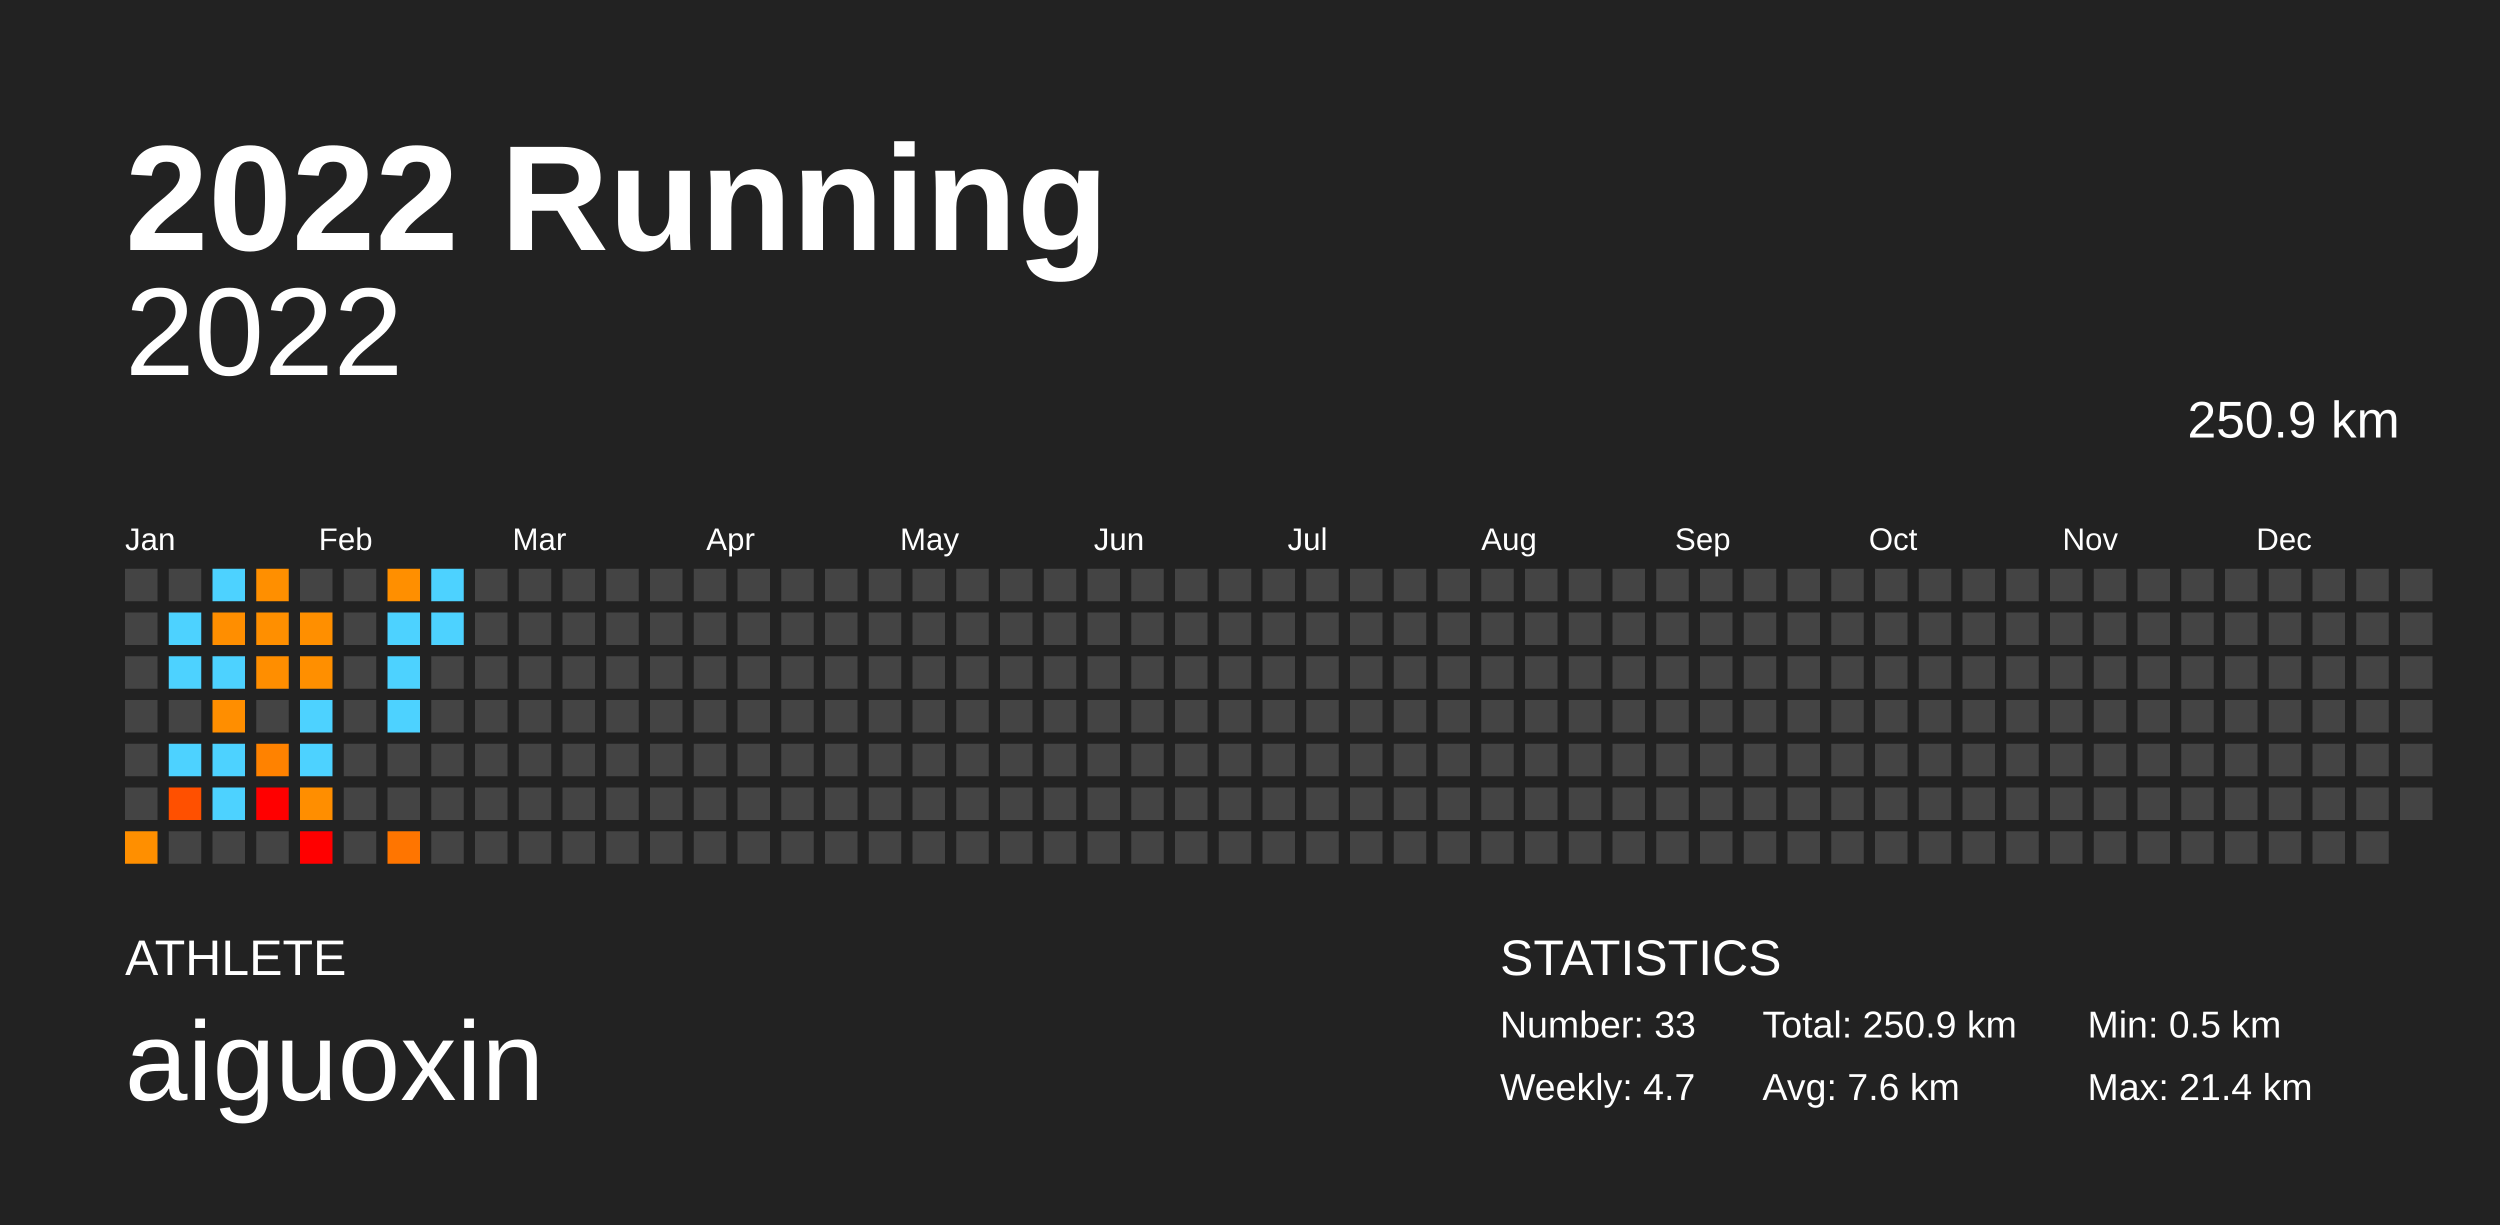
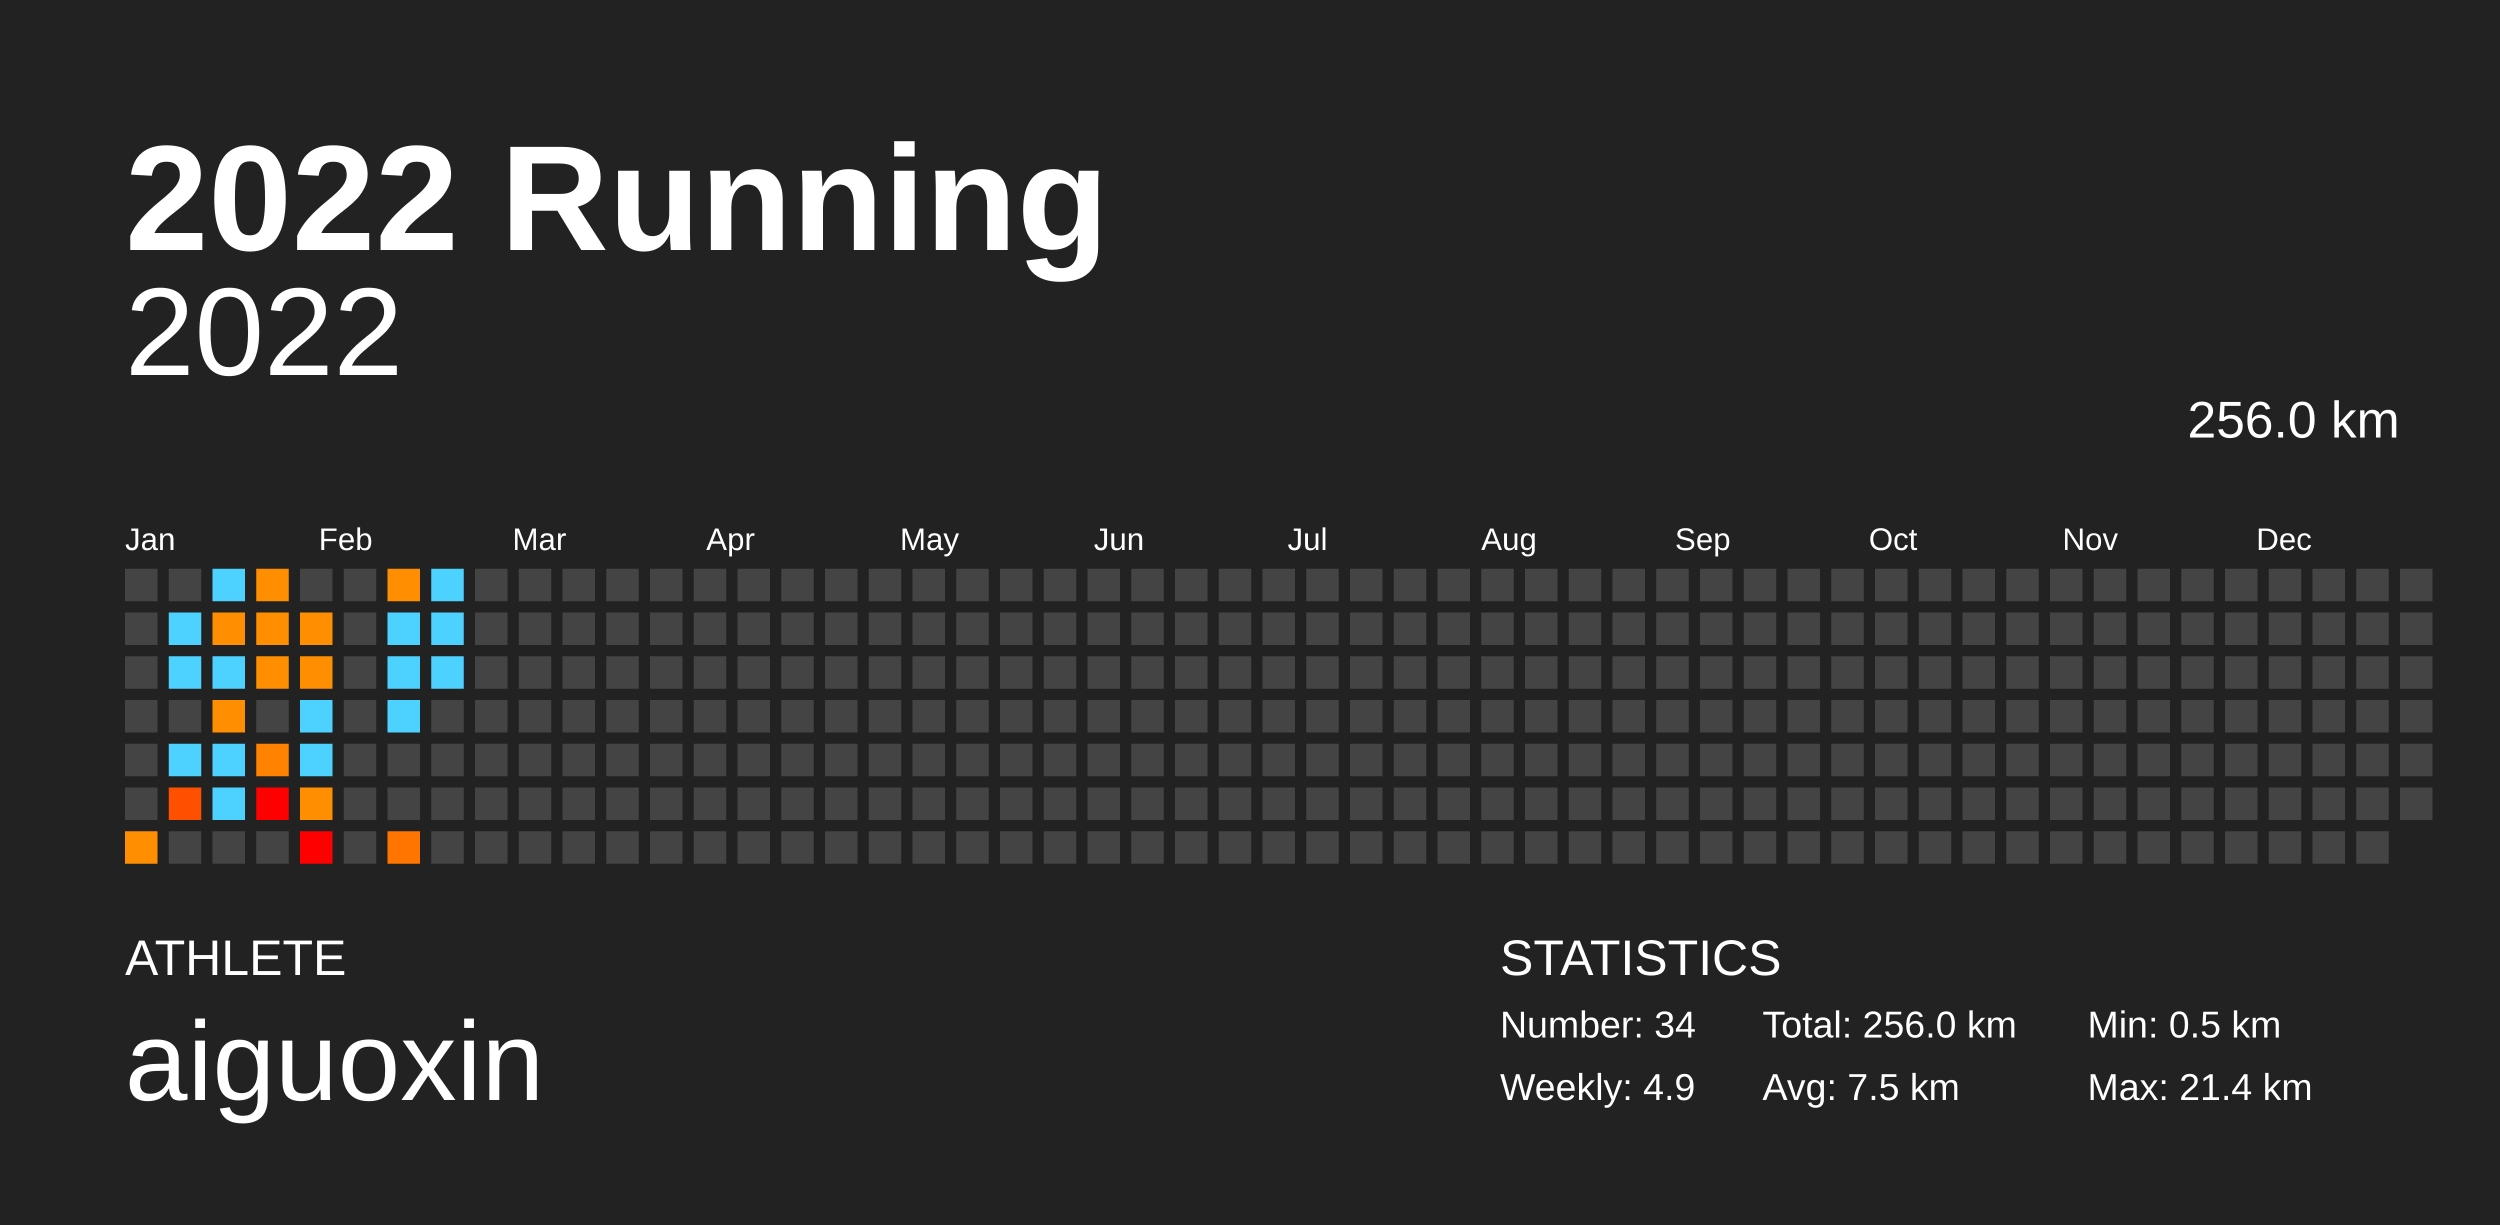
<svg xmlns="http://www.w3.org/2000/svg" baseProfile="full" height="98mm" version="1.1" viewBox="0,0,200,98" width="200mm">
  <defs />
  <rect fill="#222222" height="98" width="200" x="0" y="0" />
  <text fill="#FFFFFF" style="font-size:12px; font-family:Arial; font-weight:bold;" x="10" y="20">2022 Running</text>
  <text fill="#FFFFFF" style="font-size:4px; font-family:Arial" x="10" y="78">ATHLETE</text>
  <text fill="#FFFFFF" style="font-size:9px; font-family:Arial" x="10" y="88">aiguoxin</text>
  <text fill="#FFFFFF" style="font-size:4px; font-family:Arial" x="120" y="78">STATISTICS</text>
-   <text fill="#FFFFFF" style="font-size:3px; font-family:Arial" x="120" y="83">Number: 33</text>
-   <text fill="#FFFFFF" style="font-size:3px; font-family:Arial" x="120" y="88">Weekly: 4.7</text>
-   <text fill="#FFFFFF" style="font-size:3px; font-family:Arial" x="141" y="83">Total: 250.9 km</text>
-   <text fill="#FFFFFF" style="font-size:3px; font-family:Arial" x="141" y="88">Avg: 7.6 km</text>
+   <text fill="#FFFFFF" style="font-size:3px; font-family:Arial" x="120" y="83">Number: 34</text>
+   <text fill="#FFFFFF" style="font-size:3px; font-family:Arial" x="120" y="88">Weekly: 4.9</text>
+   <text fill="#FFFFFF" style="font-size:3px; font-family:Arial" x="141" y="83">Total: 256.0 km</text>
+   <text fill="#FFFFFF" style="font-size:3px; font-family:Arial" x="141" y="88">Avg: 7.5 km</text>
  <text fill="#FFFFFF" style="font-size:3px; font-family:Arial" x="167" y="83">Min: 0.5 km</text>
  <text fill="#FFFFFF" style="font-size:3px; font-family:Arial" x="167" y="88">Max: 21.4 km</text>
  <text alignment-baseline="hanging" fill="#FFFFFF" style="font-size:10.0px; font-family:Arial;" x="10" y="30">2022</text>
-   <text alignment-baseline="hanging" fill="#FFFFFF" style="font-size:4.125px; font-family:Arial;" x="175" y="35">250.9 km</text>
+   <text alignment-baseline="hanging" fill="#FFFFFF" style="font-size:4.125px; font-family:Arial;" x="175" y="35">256.0 km</text>
  <text fill="#FFFFFF" style="font-size:2.5px; font-family:Arial" x="10.0" y="44">Jan</text>
  <text fill="#FFFFFF" style="font-size:2.5px; font-family:Arial" x="25.5" y="44">Feb</text>
  <text fill="#FFFFFF" style="font-size:2.5px; font-family:Arial" x="41.0" y="44">Mar</text>
  <text fill="#FFFFFF" style="font-size:2.5px; font-family:Arial" x="56.5" y="44">Apr</text>
  <text fill="#FFFFFF" style="font-size:2.5px; font-family:Arial" x="72.0" y="44">May</text>
  <text fill="#FFFFFF" style="font-size:2.5px; font-family:Arial" x="87.5" y="44">Jun</text>
  <text fill="#FFFFFF" style="font-size:2.5px; font-family:Arial" x="103.0" y="44">Jul</text>
  <text fill="#FFFFFF" style="font-size:2.5px; font-family:Arial" x="118.5" y="44">Aug</text>
  <text fill="#FFFFFF" style="font-size:2.5px; font-family:Arial" x="134.0" y="44">Sep</text>
  <text fill="#FFFFFF" style="font-size:2.5px; font-family:Arial" x="149.5" y="44">Oct</text>
  <text fill="#FFFFFF" style="font-size:2.5px; font-family:Arial" x="165.0" y="44">Nov</text>
  <text fill="#FFFFFF" style="font-size:2.5px; font-family:Arial" x="180.5" y="44">Dec</text>
  <rect fill="#444444" height="2.6" width="2.6" x="10.0" y="45.5" />
  <rect fill="#444444" height="2.6" width="2.6" x="10.0" y="49.0" />
  <rect fill="#444444" height="2.6" width="2.6" x="10.0" y="52.5" />
  <rect fill="#444444" height="2.6" width="2.6" x="10.0" y="56.0" />
  <rect fill="#444444" height="2.6" width="2.6" x="10.0" y="59.5" />
  <rect fill="#444444" height="2.6" width="2.6" x="10.0" y="63.0" />
  <rect fill="#ff8f00" height="2.6" width="2.6" x="10.0" y="66.5" />
  <rect fill="#444444" height="2.6" width="2.6" x="13.5" y="45.5" />
  <rect fill="#4dd2ff" height="2.6" width="2.6" x="13.5" y="49.0" />
  <rect fill="#4dd2ff" height="2.6" width="2.6" x="13.5" y="52.5" />
  <rect fill="#444444" height="2.6" width="2.6" x="13.5" y="56.0" />
  <rect fill="#4dd2ff" height="2.6" width="2.6" x="13.5" y="59.5" />
  <rect fill="#ff5000" height="2.6" width="2.6" x="13.5" y="63.0" />
  <rect fill="#444444" height="2.6" width="2.6" x="13.5" y="66.5" />
  <rect fill="#4dd2ff" height="2.6" width="2.6" x="17.0" y="45.5" />
  <rect fill="#ff8e00" height="2.6" width="2.6" x="17.0" y="49.0" />
  <rect fill="#4dd2ff" height="2.6" width="2.6" x="17.0" y="52.5" />
  <rect fill="#ff8e00" height="2.6" width="2.6" x="17.0" y="56.0" />
  <rect fill="#4dd2ff" height="2.6" width="2.6" x="17.0" y="59.5" />
  <rect fill="#4dd2ff" height="2.6" width="2.6" x="17.0" y="63.0" />
  <rect fill="#444444" height="2.6" width="2.6" x="17.0" y="66.5" />
  <rect fill="#ff8f00" height="2.6" width="2.6" x="20.5" y="45.5" />
  <rect fill="#ff8f00" height="2.6" width="2.6" x="20.5" y="49.0" />
  <rect fill="#ff8e00" height="2.6" width="2.6" x="20.5" y="52.5" />
  <rect fill="#444444" height="2.6" width="2.6" x="20.5" y="56.0" />
  <rect fill="#ff8200" height="2.6" width="2.6" x="20.5" y="59.5" />
  <rect fill="red" height="2.6" width="2.6" x="20.5" y="63.0" />
  <rect fill="#444444" height="2.6" width="2.6" x="20.5" y="66.5" />
  <rect fill="#444444" height="2.6" width="2.6" x="24.0" y="45.5" />
  <rect fill="#ff8f00" height="2.6" width="2.6" x="24.0" y="49.0" />
  <rect fill="#ff8f00" height="2.6" width="2.6" x="24.0" y="52.5" />
  <rect fill="#4dd2ff" height="2.6" width="2.6" x="24.0" y="56.0" />
  <rect fill="#4dd2ff" height="2.6" width="2.6" x="24.0" y="59.5" />
  <rect fill="#ff8e00" height="2.6" width="2.6" x="24.0" y="63.0" />
  <rect fill="red" height="2.6" width="2.6" x="24.0" y="66.5" />
  <rect fill="#444444" height="2.6" width="2.6" x="27.5" y="45.5" />
  <rect fill="#444444" height="2.6" width="2.6" x="27.5" y="49.0" />
  <rect fill="#444444" height="2.6" width="2.6" x="27.5" y="52.5" />
  <rect fill="#444444" height="2.6" width="2.6" x="27.5" y="56.0" />
  <rect fill="#444444" height="2.6" width="2.6" x="27.5" y="59.5" />
  <rect fill="#444444" height="2.6" width="2.6" x="27.5" y="63.0" />
  <rect fill="#444444" height="2.6" width="2.6" x="27.5" y="66.5" />
  <rect fill="#ff8f00" height="2.6" width="2.6" x="31.0" y="45.5" />
  <rect fill="#4dd2ff" height="2.6" width="2.6" x="31.0" y="49.0" />
  <rect fill="#4dd2ff" height="2.6" width="2.6" x="31.0" y="52.5" />
  <rect fill="#4dd2ff" height="2.6" width="2.6" x="31.0" y="56.0" />
  <rect fill="#444444" height="2.6" width="2.6" x="31.0" y="59.5" />
  <rect fill="#444444" height="2.6" width="2.6" x="31.0" y="63.0" />
  <rect fill="#ff7500" height="2.6" width="2.6" x="31.0" y="66.5" />
  <rect fill="#4dd2ff" height="2.6" width="2.6" x="34.5" y="45.5" />
  <rect fill="#4dd2ff" height="2.6" width="2.6" x="34.5" y="49.0" />
-   <rect fill="#444444" height="2.6" width="2.6" x="34.5" y="52.5" />
+   <rect fill="#4dd2ff" height="2.6" width="2.6" x="34.5" y="52.5" />
  <rect fill="#444444" height="2.6" width="2.6" x="34.5" y="56.0" />
  <rect fill="#444444" height="2.6" width="2.6" x="34.5" y="59.5" />
  <rect fill="#444444" height="2.6" width="2.6" x="34.5" y="63.0" />
  <rect fill="#444444" height="2.6" width="2.6" x="34.5" y="66.5" />
  <rect fill="#444444" height="2.6" width="2.6" x="38.0" y="45.5" />
  <rect fill="#444444" height="2.6" width="2.6" x="38.0" y="49.0" />
  <rect fill="#444444" height="2.6" width="2.6" x="38.0" y="52.5" />
  <rect fill="#444444" height="2.6" width="2.6" x="38.0" y="56.0" />
  <rect fill="#444444" height="2.6" width="2.6" x="38.0" y="59.5" />
  <rect fill="#444444" height="2.6" width="2.6" x="38.0" y="63.0" />
  <rect fill="#444444" height="2.6" width="2.6" x="38.0" y="66.5" />
  <rect fill="#444444" height="2.6" width="2.6" x="41.5" y="45.5" />
  <rect fill="#444444" height="2.6" width="2.6" x="41.5" y="49.0" />
  <rect fill="#444444" height="2.6" width="2.6" x="41.5" y="52.5" />
  <rect fill="#444444" height="2.6" width="2.6" x="41.5" y="56.0" />
  <rect fill="#444444" height="2.6" width="2.6" x="41.5" y="59.5" />
  <rect fill="#444444" height="2.6" width="2.6" x="41.5" y="63.0" />
  <rect fill="#444444" height="2.6" width="2.6" x="41.5" y="66.5" />
  <rect fill="#444444" height="2.6" width="2.6" x="45.0" y="45.5" />
  <rect fill="#444444" height="2.6" width="2.6" x="45.0" y="49.0" />
  <rect fill="#444444" height="2.6" width="2.6" x="45.0" y="52.5" />
  <rect fill="#444444" height="2.6" width="2.6" x="45.0" y="56.0" />
  <rect fill="#444444" height="2.6" width="2.6" x="45.0" y="59.5" />
  <rect fill="#444444" height="2.6" width="2.6" x="45.0" y="63.0" />
  <rect fill="#444444" height="2.6" width="2.6" x="45.0" y="66.5" />
  <rect fill="#444444" height="2.6" width="2.6" x="48.5" y="45.5" />
  <rect fill="#444444" height="2.6" width="2.6" x="48.5" y="49.0" />
  <rect fill="#444444" height="2.6" width="2.6" x="48.5" y="52.5" />
  <rect fill="#444444" height="2.6" width="2.6" x="48.5" y="56.0" />
  <rect fill="#444444" height="2.6" width="2.6" x="48.5" y="59.5" />
  <rect fill="#444444" height="2.6" width="2.6" x="48.5" y="63.0" />
  <rect fill="#444444" height="2.6" width="2.6" x="48.5" y="66.5" />
  <rect fill="#444444" height="2.6" width="2.6" x="52.0" y="45.5" />
  <rect fill="#444444" height="2.6" width="2.6" x="52.0" y="49.0" />
  <rect fill="#444444" height="2.6" width="2.6" x="52.0" y="52.5" />
  <rect fill="#444444" height="2.6" width="2.6" x="52.0" y="56.0" />
  <rect fill="#444444" height="2.6" width="2.6" x="52.0" y="59.5" />
  <rect fill="#444444" height="2.6" width="2.6" x="52.0" y="63.0" />
  <rect fill="#444444" height="2.6" width="2.6" x="52.0" y="66.5" />
  <rect fill="#444444" height="2.6" width="2.6" x="55.5" y="45.5" />
  <rect fill="#444444" height="2.6" width="2.6" x="55.5" y="49.0" />
  <rect fill="#444444" height="2.6" width="2.6" x="55.5" y="52.5" />
  <rect fill="#444444" height="2.6" width="2.6" x="55.5" y="56.0" />
  <rect fill="#444444" height="2.6" width="2.6" x="55.5" y="59.5" />
  <rect fill="#444444" height="2.6" width="2.6" x="55.5" y="63.0" />
  <rect fill="#444444" height="2.6" width="2.6" x="55.5" y="66.5" />
  <rect fill="#444444" height="2.6" width="2.6" x="59.0" y="45.5" />
  <rect fill="#444444" height="2.6" width="2.6" x="59.0" y="49.0" />
  <rect fill="#444444" height="2.6" width="2.6" x="59.0" y="52.5" />
  <rect fill="#444444" height="2.6" width="2.6" x="59.0" y="56.0" />
  <rect fill="#444444" height="2.6" width="2.6" x="59.0" y="59.5" />
  <rect fill="#444444" height="2.6" width="2.6" x="59.0" y="63.0" />
  <rect fill="#444444" height="2.6" width="2.6" x="59.0" y="66.5" />
  <rect fill="#444444" height="2.6" width="2.6" x="62.5" y="45.5" />
  <rect fill="#444444" height="2.6" width="2.6" x="62.5" y="49.0" />
  <rect fill="#444444" height="2.6" width="2.6" x="62.5" y="52.5" />
  <rect fill="#444444" height="2.6" width="2.6" x="62.5" y="56.0" />
  <rect fill="#444444" height="2.6" width="2.6" x="62.5" y="59.5" />
  <rect fill="#444444" height="2.6" width="2.6" x="62.5" y="63.0" />
  <rect fill="#444444" height="2.6" width="2.6" x="62.5" y="66.5" />
  <rect fill="#444444" height="2.6" width="2.6" x="66.0" y="45.5" />
  <rect fill="#444444" height="2.6" width="2.6" x="66.0" y="49.0" />
  <rect fill="#444444" height="2.6" width="2.6" x="66.0" y="52.5" />
  <rect fill="#444444" height="2.6" width="2.6" x="66.0" y="56.0" />
  <rect fill="#444444" height="2.6" width="2.6" x="66.0" y="59.5" />
  <rect fill="#444444" height="2.6" width="2.6" x="66.0" y="63.0" />
  <rect fill="#444444" height="2.6" width="2.6" x="66.0" y="66.5" />
  <rect fill="#444444" height="2.6" width="2.6" x="69.5" y="45.5" />
  <rect fill="#444444" height="2.6" width="2.6" x="69.5" y="49.0" />
  <rect fill="#444444" height="2.6" width="2.6" x="69.5" y="52.5" />
  <rect fill="#444444" height="2.6" width="2.6" x="69.5" y="56.0" />
  <rect fill="#444444" height="2.6" width="2.6" x="69.5" y="59.5" />
  <rect fill="#444444" height="2.6" width="2.6" x="69.5" y="63.0" />
  <rect fill="#444444" height="2.6" width="2.6" x="69.5" y="66.5" />
  <rect fill="#444444" height="2.6" width="2.6" x="73.0" y="45.5" />
  <rect fill="#444444" height="2.6" width="2.6" x="73.0" y="49.0" />
  <rect fill="#444444" height="2.6" width="2.6" x="73.0" y="52.5" />
  <rect fill="#444444" height="2.6" width="2.6" x="73.0" y="56.0" />
  <rect fill="#444444" height="2.6" width="2.6" x="73.0" y="59.5" />
  <rect fill="#444444" height="2.6" width="2.6" x="73.0" y="63.0" />
  <rect fill="#444444" height="2.6" width="2.6" x="73.0" y="66.5" />
  <rect fill="#444444" height="2.6" width="2.6" x="76.5" y="45.5" />
  <rect fill="#444444" height="2.6" width="2.6" x="76.5" y="49.0" />
  <rect fill="#444444" height="2.6" width="2.6" x="76.5" y="52.5" />
  <rect fill="#444444" height="2.6" width="2.6" x="76.5" y="56.0" />
  <rect fill="#444444" height="2.6" width="2.6" x="76.5" y="59.5" />
  <rect fill="#444444" height="2.6" width="2.6" x="76.5" y="63.0" />
  <rect fill="#444444" height="2.6" width="2.6" x="76.5" y="66.5" />
  <rect fill="#444444" height="2.6" width="2.6" x="80.0" y="45.5" />
  <rect fill="#444444" height="2.6" width="2.6" x="80.0" y="49.0" />
  <rect fill="#444444" height="2.6" width="2.6" x="80.0" y="52.5" />
  <rect fill="#444444" height="2.6" width="2.6" x="80.0" y="56.0" />
  <rect fill="#444444" height="2.6" width="2.6" x="80.0" y="59.5" />
  <rect fill="#444444" height="2.6" width="2.6" x="80.0" y="63.0" />
  <rect fill="#444444" height="2.6" width="2.6" x="80.0" y="66.5" />
  <rect fill="#444444" height="2.6" width="2.6" x="83.5" y="45.5" />
  <rect fill="#444444" height="2.6" width="2.6" x="83.5" y="49.0" />
  <rect fill="#444444" height="2.6" width="2.6" x="83.5" y="52.5" />
  <rect fill="#444444" height="2.6" width="2.6" x="83.5" y="56.0" />
  <rect fill="#444444" height="2.6" width="2.6" x="83.5" y="59.5" />
  <rect fill="#444444" height="2.6" width="2.6" x="83.5" y="63.0" />
  <rect fill="#444444" height="2.6" width="2.6" x="83.5" y="66.5" />
  <rect fill="#444444" height="2.6" width="2.6" x="87.0" y="45.5" />
  <rect fill="#444444" height="2.6" width="2.6" x="87.0" y="49.0" />
  <rect fill="#444444" height="2.6" width="2.6" x="87.0" y="52.5" />
  <rect fill="#444444" height="2.6" width="2.6" x="87.0" y="56.0" />
  <rect fill="#444444" height="2.6" width="2.6" x="87.0" y="59.5" />
  <rect fill="#444444" height="2.6" width="2.6" x="87.0" y="63.0" />
  <rect fill="#444444" height="2.6" width="2.6" x="87.0" y="66.5" />
  <rect fill="#444444" height="2.6" width="2.6" x="90.5" y="45.5" />
  <rect fill="#444444" height="2.6" width="2.6" x="90.5" y="49.0" />
  <rect fill="#444444" height="2.6" width="2.6" x="90.5" y="52.5" />
  <rect fill="#444444" height="2.6" width="2.6" x="90.5" y="56.0" />
  <rect fill="#444444" height="2.6" width="2.6" x="90.5" y="59.5" />
  <rect fill="#444444" height="2.6" width="2.6" x="90.5" y="63.0" />
  <rect fill="#444444" height="2.6" width="2.6" x="90.5" y="66.5" />
  <rect fill="#444444" height="2.6" width="2.6" x="94.0" y="45.5" />
  <rect fill="#444444" height="2.6" width="2.6" x="94.0" y="49.0" />
  <rect fill="#444444" height="2.6" width="2.6" x="94.0" y="52.5" />
  <rect fill="#444444" height="2.6" width="2.6" x="94.0" y="56.0" />
  <rect fill="#444444" height="2.6" width="2.6" x="94.0" y="59.5" />
  <rect fill="#444444" height="2.6" width="2.6" x="94.0" y="63.0" />
  <rect fill="#444444" height="2.6" width="2.6" x="94.0" y="66.5" />
  <rect fill="#444444" height="2.6" width="2.6" x="97.5" y="45.5" />
  <rect fill="#444444" height="2.6" width="2.6" x="97.5" y="49.0" />
  <rect fill="#444444" height="2.6" width="2.6" x="97.5" y="52.5" />
  <rect fill="#444444" height="2.6" width="2.6" x="97.5" y="56.0" />
  <rect fill="#444444" height="2.6" width="2.6" x="97.5" y="59.5" />
  <rect fill="#444444" height="2.6" width="2.6" x="97.5" y="63.0" />
  <rect fill="#444444" height="2.6" width="2.6" x="97.5" y="66.5" />
  <rect fill="#444444" height="2.6" width="2.6" x="101.0" y="45.5" />
  <rect fill="#444444" height="2.6" width="2.6" x="101.0" y="49.0" />
  <rect fill="#444444" height="2.6" width="2.6" x="101.0" y="52.5" />
  <rect fill="#444444" height="2.6" width="2.6" x="101.0" y="56.0" />
  <rect fill="#444444" height="2.6" width="2.6" x="101.0" y="59.5" />
  <rect fill="#444444" height="2.6" width="2.6" x="101.0" y="63.0" />
  <rect fill="#444444" height="2.6" width="2.6" x="101.0" y="66.5" />
  <rect fill="#444444" height="2.6" width="2.6" x="104.5" y="45.5" />
  <rect fill="#444444" height="2.6" width="2.6" x="104.5" y="49.0" />
  <rect fill="#444444" height="2.6" width="2.6" x="104.5" y="52.5" />
  <rect fill="#444444" height="2.6" width="2.6" x="104.5" y="56.0" />
  <rect fill="#444444" height="2.6" width="2.6" x="104.5" y="59.5" />
  <rect fill="#444444" height="2.6" width="2.6" x="104.5" y="63.0" />
  <rect fill="#444444" height="2.6" width="2.6" x="104.5" y="66.5" />
  <rect fill="#444444" height="2.6" width="2.6" x="108.0" y="45.5" />
  <rect fill="#444444" height="2.6" width="2.6" x="108.0" y="49.0" />
  <rect fill="#444444" height="2.6" width="2.6" x="108.0" y="52.5" />
  <rect fill="#444444" height="2.6" width="2.6" x="108.0" y="56.0" />
  <rect fill="#444444" height="2.6" width="2.6" x="108.0" y="59.5" />
  <rect fill="#444444" height="2.6" width="2.6" x="108.0" y="63.0" />
  <rect fill="#444444" height="2.6" width="2.6" x="108.0" y="66.5" />
  <rect fill="#444444" height="2.6" width="2.6" x="111.5" y="45.5" />
  <rect fill="#444444" height="2.6" width="2.6" x="111.5" y="49.0" />
  <rect fill="#444444" height="2.6" width="2.6" x="111.5" y="52.5" />
  <rect fill="#444444" height="2.6" width="2.6" x="111.5" y="56.0" />
  <rect fill="#444444" height="2.6" width="2.6" x="111.5" y="59.5" />
  <rect fill="#444444" height="2.6" width="2.6" x="111.5" y="63.0" />
  <rect fill="#444444" height="2.6" width="2.6" x="111.5" y="66.5" />
  <rect fill="#444444" height="2.6" width="2.6" x="115.0" y="45.5" />
  <rect fill="#444444" height="2.6" width="2.6" x="115.0" y="49.0" />
  <rect fill="#444444" height="2.6" width="2.6" x="115.0" y="52.5" />
  <rect fill="#444444" height="2.6" width="2.6" x="115.0" y="56.0" />
  <rect fill="#444444" height="2.6" width="2.6" x="115.0" y="59.5" />
  <rect fill="#444444" height="2.6" width="2.6" x="115.0" y="63.0" />
  <rect fill="#444444" height="2.6" width="2.6" x="115.0" y="66.5" />
  <rect fill="#444444" height="2.6" width="2.6" x="118.5" y="45.5" />
  <rect fill="#444444" height="2.6" width="2.6" x="118.5" y="49.0" />
  <rect fill="#444444" height="2.6" width="2.6" x="118.5" y="52.5" />
  <rect fill="#444444" height="2.6" width="2.6" x="118.5" y="56.0" />
  <rect fill="#444444" height="2.6" width="2.6" x="118.5" y="59.5" />
  <rect fill="#444444" height="2.6" width="2.6" x="118.5" y="63.0" />
  <rect fill="#444444" height="2.6" width="2.6" x="118.5" y="66.5" />
  <rect fill="#444444" height="2.6" width="2.6" x="122.0" y="45.5" />
  <rect fill="#444444" height="2.6" width="2.6" x="122.0" y="49.0" />
  <rect fill="#444444" height="2.6" width="2.6" x="122.0" y="52.5" />
  <rect fill="#444444" height="2.6" width="2.6" x="122.0" y="56.0" />
  <rect fill="#444444" height="2.6" width="2.6" x="122.0" y="59.5" />
  <rect fill="#444444" height="2.6" width="2.6" x="122.0" y="63.0" />
  <rect fill="#444444" height="2.6" width="2.6" x="122.0" y="66.5" />
  <rect fill="#444444" height="2.6" width="2.6" x="125.5" y="45.5" />
  <rect fill="#444444" height="2.6" width="2.6" x="125.5" y="49.0" />
  <rect fill="#444444" height="2.6" width="2.6" x="125.5" y="52.5" />
  <rect fill="#444444" height="2.6" width="2.6" x="125.5" y="56.0" />
  <rect fill="#444444" height="2.6" width="2.6" x="125.5" y="59.5" />
  <rect fill="#444444" height="2.6" width="2.6" x="125.5" y="63.0" />
  <rect fill="#444444" height="2.6" width="2.6" x="125.5" y="66.5" />
  <rect fill="#444444" height="2.6" width="2.6" x="129.0" y="45.5" />
  <rect fill="#444444" height="2.6" width="2.6" x="129.0" y="49.0" />
  <rect fill="#444444" height="2.6" width="2.6" x="129.0" y="52.5" />
  <rect fill="#444444" height="2.6" width="2.6" x="129.0" y="56.0" />
  <rect fill="#444444" height="2.6" width="2.6" x="129.0" y="59.5" />
  <rect fill="#444444" height="2.6" width="2.6" x="129.0" y="63.0" />
  <rect fill="#444444" height="2.6" width="2.6" x="129.0" y="66.5" />
  <rect fill="#444444" height="2.6" width="2.6" x="132.5" y="45.5" />
  <rect fill="#444444" height="2.6" width="2.6" x="132.5" y="49.0" />
  <rect fill="#444444" height="2.6" width="2.6" x="132.5" y="52.5" />
  <rect fill="#444444" height="2.6" width="2.6" x="132.5" y="56.0" />
  <rect fill="#444444" height="2.6" width="2.6" x="132.5" y="59.5" />
  <rect fill="#444444" height="2.6" width="2.6" x="132.5" y="63.0" />
  <rect fill="#444444" height="2.6" width="2.6" x="132.5" y="66.5" />
  <rect fill="#444444" height="2.6" width="2.6" x="136.0" y="45.5" />
  <rect fill="#444444" height="2.6" width="2.6" x="136.0" y="49.0" />
  <rect fill="#444444" height="2.6" width="2.6" x="136.0" y="52.5" />
  <rect fill="#444444" height="2.6" width="2.6" x="136.0" y="56.0" />
  <rect fill="#444444" height="2.6" width="2.6" x="136.0" y="59.5" />
  <rect fill="#444444" height="2.6" width="2.6" x="136.0" y="63.0" />
  <rect fill="#444444" height="2.6" width="2.6" x="136.0" y="66.5" />
  <rect fill="#444444" height="2.6" width="2.6" x="139.5" y="45.5" />
  <rect fill="#444444" height="2.6" width="2.6" x="139.5" y="49.0" />
  <rect fill="#444444" height="2.6" width="2.6" x="139.5" y="52.5" />
  <rect fill="#444444" height="2.6" width="2.6" x="139.5" y="56.0" />
  <rect fill="#444444" height="2.6" width="2.6" x="139.5" y="59.5" />
  <rect fill="#444444" height="2.6" width="2.6" x="139.5" y="63.0" />
  <rect fill="#444444" height="2.6" width="2.6" x="139.5" y="66.5" />
  <rect fill="#444444" height="2.6" width="2.6" x="143.0" y="45.5" />
  <rect fill="#444444" height="2.6" width="2.6" x="143.0" y="49.0" />
  <rect fill="#444444" height="2.6" width="2.6" x="143.0" y="52.5" />
  <rect fill="#444444" height="2.6" width="2.6" x="143.0" y="56.0" />
  <rect fill="#444444" height="2.6" width="2.6" x="143.0" y="59.5" />
  <rect fill="#444444" height="2.6" width="2.6" x="143.0" y="63.0" />
  <rect fill="#444444" height="2.6" width="2.6" x="143.0" y="66.5" />
  <rect fill="#444444" height="2.6" width="2.6" x="146.5" y="45.5" />
  <rect fill="#444444" height="2.6" width="2.6" x="146.5" y="49.0" />
  <rect fill="#444444" height="2.6" width="2.6" x="146.5" y="52.5" />
  <rect fill="#444444" height="2.6" width="2.6" x="146.5" y="56.0" />
  <rect fill="#444444" height="2.6" width="2.6" x="146.5" y="59.5" />
  <rect fill="#444444" height="2.6" width="2.6" x="146.5" y="63.0" />
  <rect fill="#444444" height="2.6" width="2.6" x="146.5" y="66.5" />
  <rect fill="#444444" height="2.6" width="2.6" x="150.0" y="45.5" />
  <rect fill="#444444" height="2.6" width="2.6" x="150.0" y="49.0" />
  <rect fill="#444444" height="2.6" width="2.6" x="150.0" y="52.5" />
  <rect fill="#444444" height="2.6" width="2.6" x="150.0" y="56.0" />
  <rect fill="#444444" height="2.6" width="2.6" x="150.0" y="59.5" />
  <rect fill="#444444" height="2.6" width="2.6" x="150.0" y="63.0" />
  <rect fill="#444444" height="2.6" width="2.6" x="150.0" y="66.5" />
  <rect fill="#444444" height="2.6" width="2.6" x="153.5" y="45.5" />
  <rect fill="#444444" height="2.6" width="2.6" x="153.5" y="49.0" />
  <rect fill="#444444" height="2.6" width="2.6" x="153.5" y="52.5" />
  <rect fill="#444444" height="2.6" width="2.6" x="153.5" y="56.0" />
  <rect fill="#444444" height="2.6" width="2.6" x="153.5" y="59.5" />
  <rect fill="#444444" height="2.6" width="2.6" x="153.5" y="63.0" />
  <rect fill="#444444" height="2.6" width="2.6" x="153.5" y="66.5" />
  <rect fill="#444444" height="2.6" width="2.6" x="157.0" y="45.5" />
  <rect fill="#444444" height="2.6" width="2.6" x="157.0" y="49.0" />
  <rect fill="#444444" height="2.6" width="2.6" x="157.0" y="52.5" />
  <rect fill="#444444" height="2.6" width="2.6" x="157.0" y="56.0" />
  <rect fill="#444444" height="2.6" width="2.6" x="157.0" y="59.5" />
  <rect fill="#444444" height="2.6" width="2.6" x="157.0" y="63.0" />
  <rect fill="#444444" height="2.6" width="2.6" x="157.0" y="66.5" />
  <rect fill="#444444" height="2.6" width="2.6" x="160.5" y="45.5" />
  <rect fill="#444444" height="2.6" width="2.6" x="160.5" y="49.0" />
  <rect fill="#444444" height="2.6" width="2.6" x="160.5" y="52.5" />
  <rect fill="#444444" height="2.6" width="2.6" x="160.5" y="56.0" />
  <rect fill="#444444" height="2.6" width="2.6" x="160.5" y="59.5" />
  <rect fill="#444444" height="2.6" width="2.6" x="160.5" y="63.0" />
  <rect fill="#444444" height="2.6" width="2.6" x="160.5" y="66.5" />
  <rect fill="#444444" height="2.6" width="2.6" x="164.0" y="45.5" />
  <rect fill="#444444" height="2.6" width="2.6" x="164.0" y="49.0" />
  <rect fill="#444444" height="2.6" width="2.6" x="164.0" y="52.5" />
  <rect fill="#444444" height="2.6" width="2.6" x="164.0" y="56.0" />
  <rect fill="#444444" height="2.6" width="2.6" x="164.0" y="59.5" />
  <rect fill="#444444" height="2.6" width="2.6" x="164.0" y="63.0" />
  <rect fill="#444444" height="2.6" width="2.6" x="164.0" y="66.5" />
  <rect fill="#444444" height="2.6" width="2.6" x="167.5" y="45.5" />
  <rect fill="#444444" height="2.6" width="2.6" x="167.5" y="49.0" />
  <rect fill="#444444" height="2.6" width="2.6" x="167.5" y="52.5" />
  <rect fill="#444444" height="2.6" width="2.6" x="167.5" y="56.0" />
  <rect fill="#444444" height="2.6" width="2.6" x="167.5" y="59.5" />
  <rect fill="#444444" height="2.6" width="2.6" x="167.5" y="63.0" />
  <rect fill="#444444" height="2.6" width="2.6" x="167.5" y="66.5" />
  <rect fill="#444444" height="2.6" width="2.6" x="171.0" y="45.5" />
  <rect fill="#444444" height="2.6" width="2.6" x="171.0" y="49.0" />
  <rect fill="#444444" height="2.6" width="2.6" x="171.0" y="52.5" />
  <rect fill="#444444" height="2.6" width="2.6" x="171.0" y="56.0" />
  <rect fill="#444444" height="2.6" width="2.6" x="171.0" y="59.5" />
  <rect fill="#444444" height="2.6" width="2.6" x="171.0" y="63.0" />
  <rect fill="#444444" height="2.6" width="2.6" x="171.0" y="66.5" />
  <rect fill="#444444" height="2.6" width="2.6" x="174.5" y="45.5" />
  <rect fill="#444444" height="2.6" width="2.6" x="174.5" y="49.0" />
  <rect fill="#444444" height="2.6" width="2.6" x="174.5" y="52.5" />
  <rect fill="#444444" height="2.6" width="2.6" x="174.5" y="56.0" />
  <rect fill="#444444" height="2.6" width="2.6" x="174.5" y="59.5" />
  <rect fill="#444444" height="2.6" width="2.6" x="174.5" y="63.0" />
  <rect fill="#444444" height="2.6" width="2.6" x="174.5" y="66.5" />
  <rect fill="#444444" height="2.6" width="2.6" x="178.0" y="45.5" />
  <rect fill="#444444" height="2.6" width="2.6" x="178.0" y="49.0" />
  <rect fill="#444444" height="2.6" width="2.6" x="178.0" y="52.5" />
  <rect fill="#444444" height="2.6" width="2.6" x="178.0" y="56.0" />
  <rect fill="#444444" height="2.6" width="2.6" x="178.0" y="59.5" />
  <rect fill="#444444" height="2.6" width="2.6" x="178.0" y="63.0" />
  <rect fill="#444444" height="2.6" width="2.6" x="178.0" y="66.5" />
  <rect fill="#444444" height="2.6" width="2.6" x="181.5" y="45.5" />
  <rect fill="#444444" height="2.6" width="2.6" x="181.5" y="49.0" />
  <rect fill="#444444" height="2.6" width="2.6" x="181.5" y="52.5" />
  <rect fill="#444444" height="2.6" width="2.6" x="181.5" y="56.0" />
  <rect fill="#444444" height="2.6" width="2.6" x="181.5" y="59.5" />
  <rect fill="#444444" height="2.6" width="2.6" x="181.5" y="63.0" />
  <rect fill="#444444" height="2.6" width="2.6" x="181.5" y="66.5" />
  <rect fill="#444444" height="2.6" width="2.6" x="185.0" y="45.5" />
  <rect fill="#444444" height="2.6" width="2.6" x="185.0" y="49.0" />
  <rect fill="#444444" height="2.6" width="2.6" x="185.0" y="52.5" />
  <rect fill="#444444" height="2.6" width="2.6" x="185.0" y="56.0" />
  <rect fill="#444444" height="2.6" width="2.6" x="185.0" y="59.5" />
  <rect fill="#444444" height="2.6" width="2.6" x="185.0" y="63.0" />
  <rect fill="#444444" height="2.6" width="2.6" x="185.0" y="66.5" />
  <rect fill="#444444" height="2.6" width="2.6" x="188.5" y="45.5" />
  <rect fill="#444444" height="2.6" width="2.6" x="188.5" y="49.0" />
  <rect fill="#444444" height="2.6" width="2.6" x="188.5" y="52.5" />
  <rect fill="#444444" height="2.6" width="2.6" x="188.5" y="56.0" />
  <rect fill="#444444" height="2.6" width="2.6" x="188.5" y="59.5" />
  <rect fill="#444444" height="2.6" width="2.6" x="188.5" y="63.0" />
  <rect fill="#444444" height="2.6" width="2.6" x="188.5" y="66.5" />
  <rect fill="#444444" height="2.6" width="2.6" x="192.0" y="45.5" />
  <rect fill="#444444" height="2.6" width="2.6" x="192.0" y="49.0" />
  <rect fill="#444444" height="2.6" width="2.6" x="192.0" y="52.5" />
  <rect fill="#444444" height="2.6" width="2.6" x="192.0" y="56.0" />
  <rect fill="#444444" height="2.6" width="2.6" x="192.0" y="59.5" />
  <rect fill="#444444" height="2.6" width="2.6" x="192.0" y="63.0" />
</svg>
